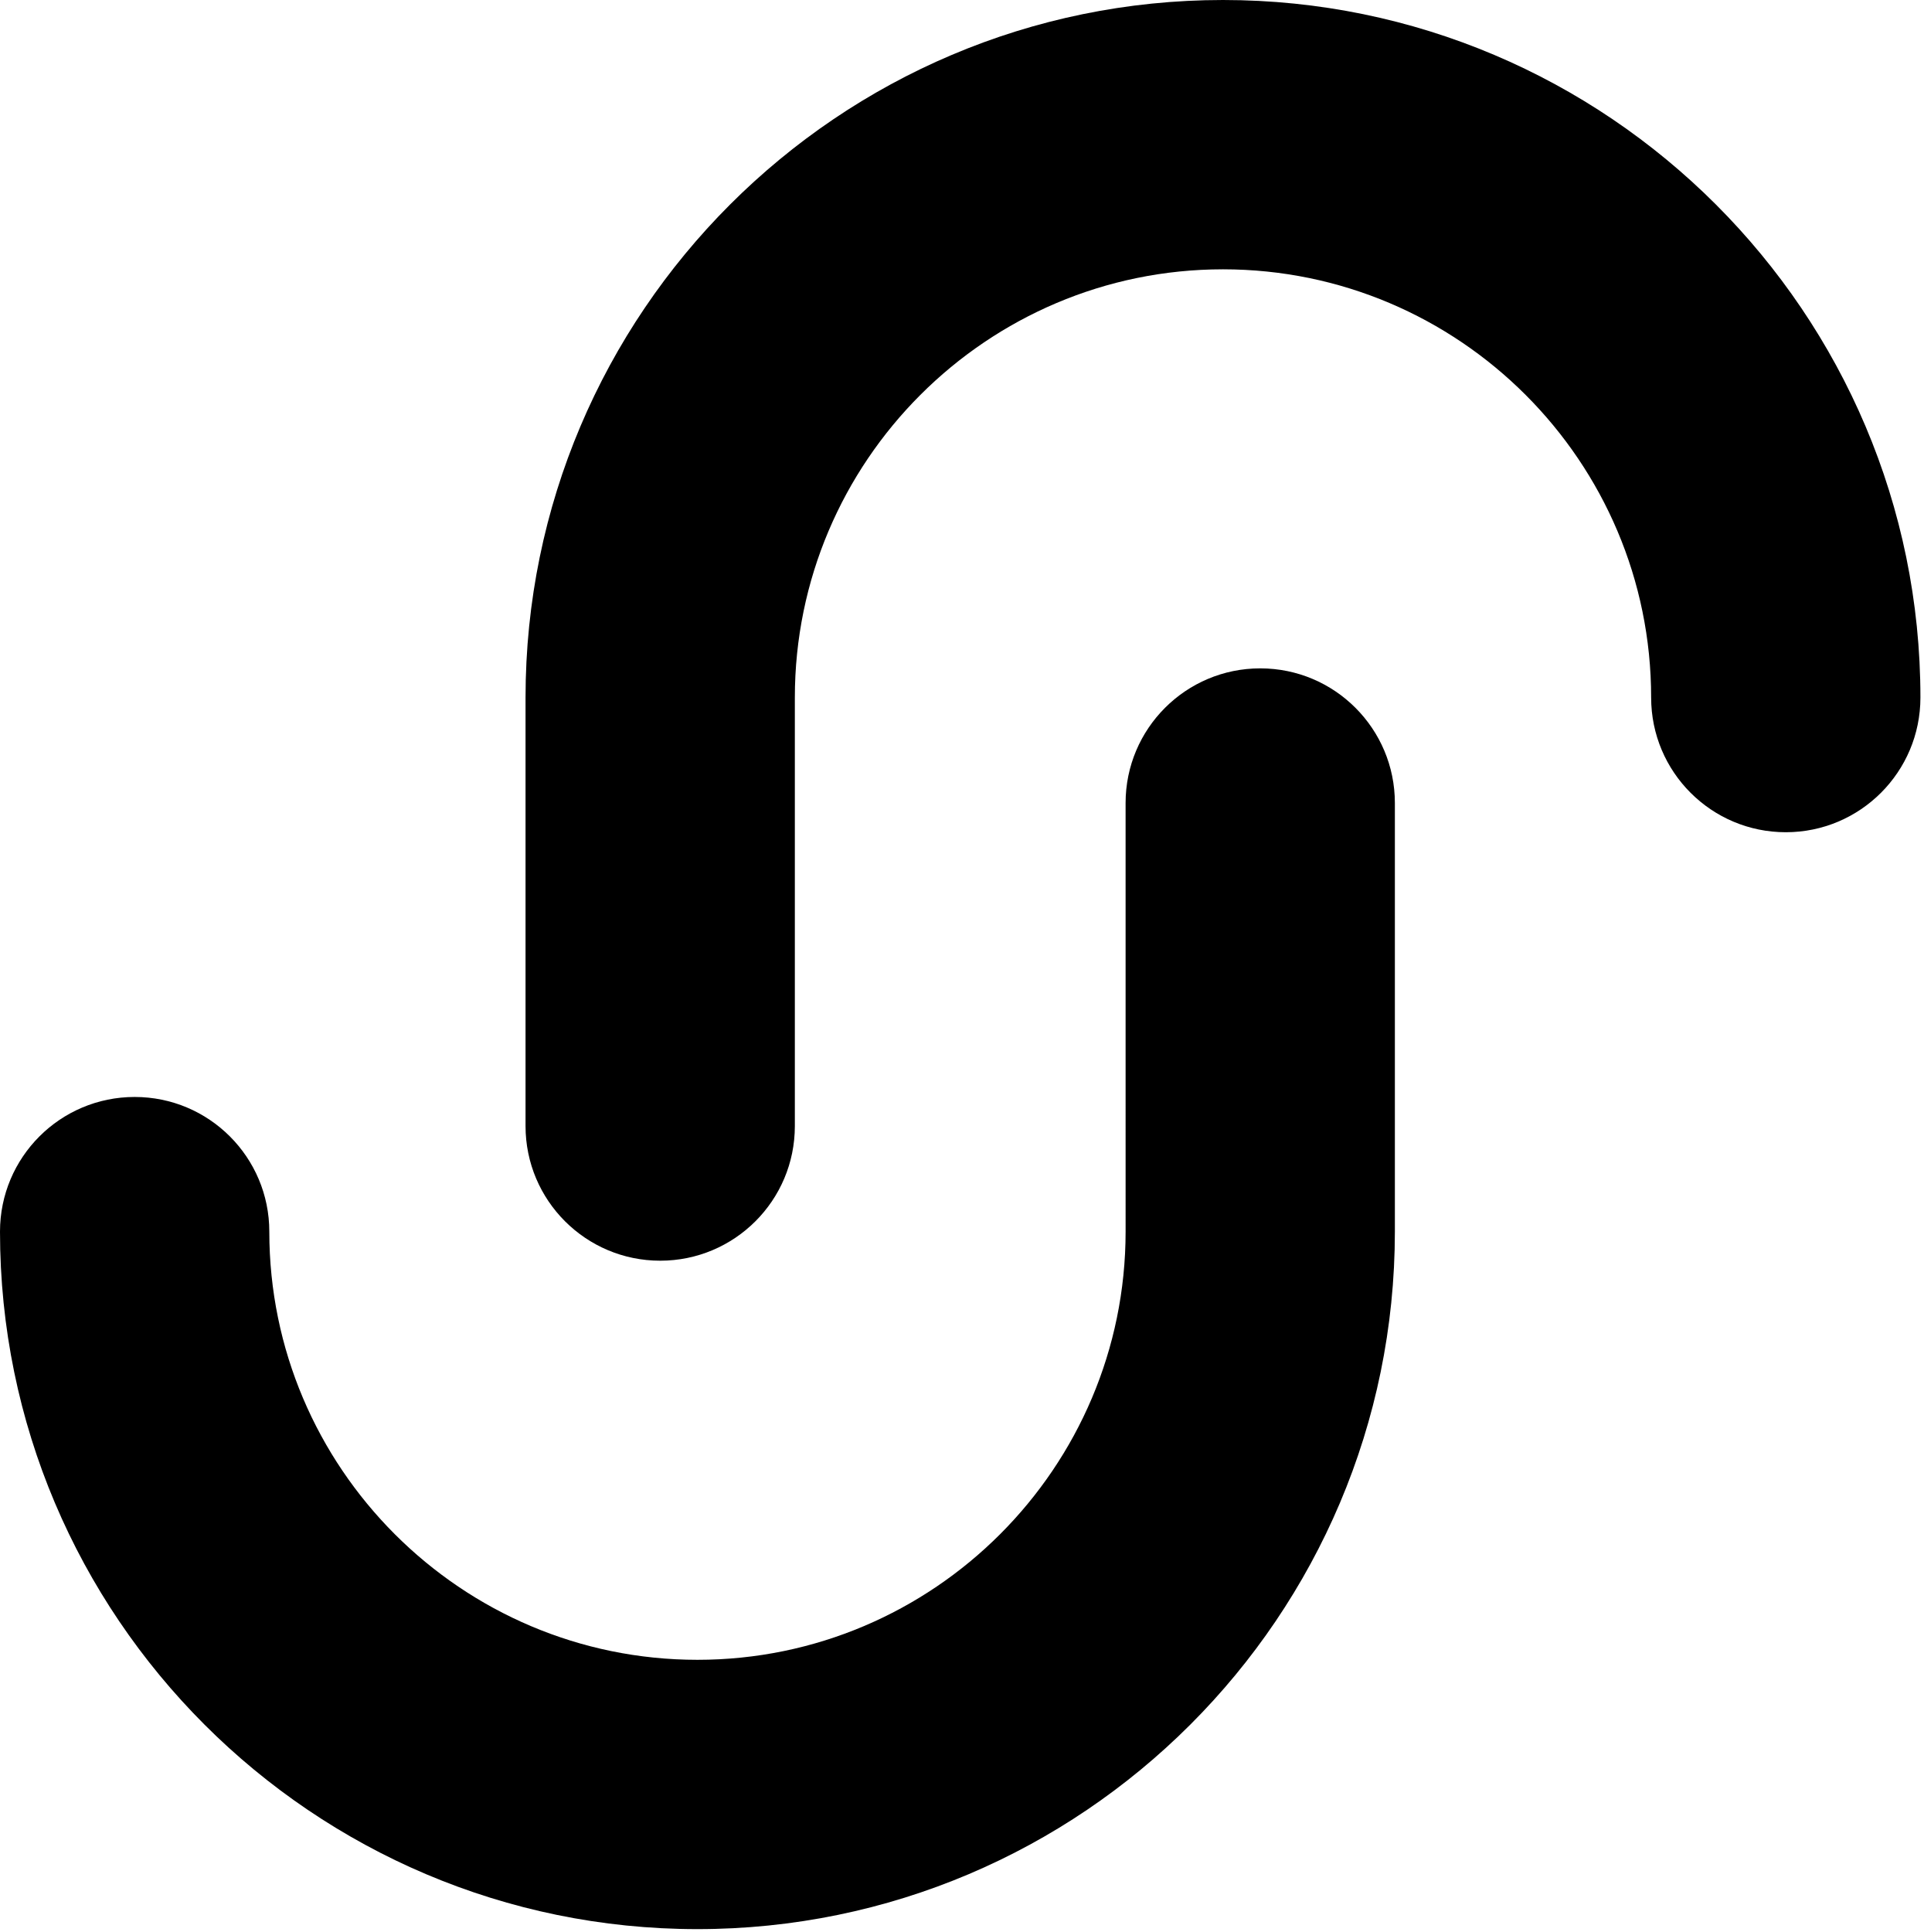
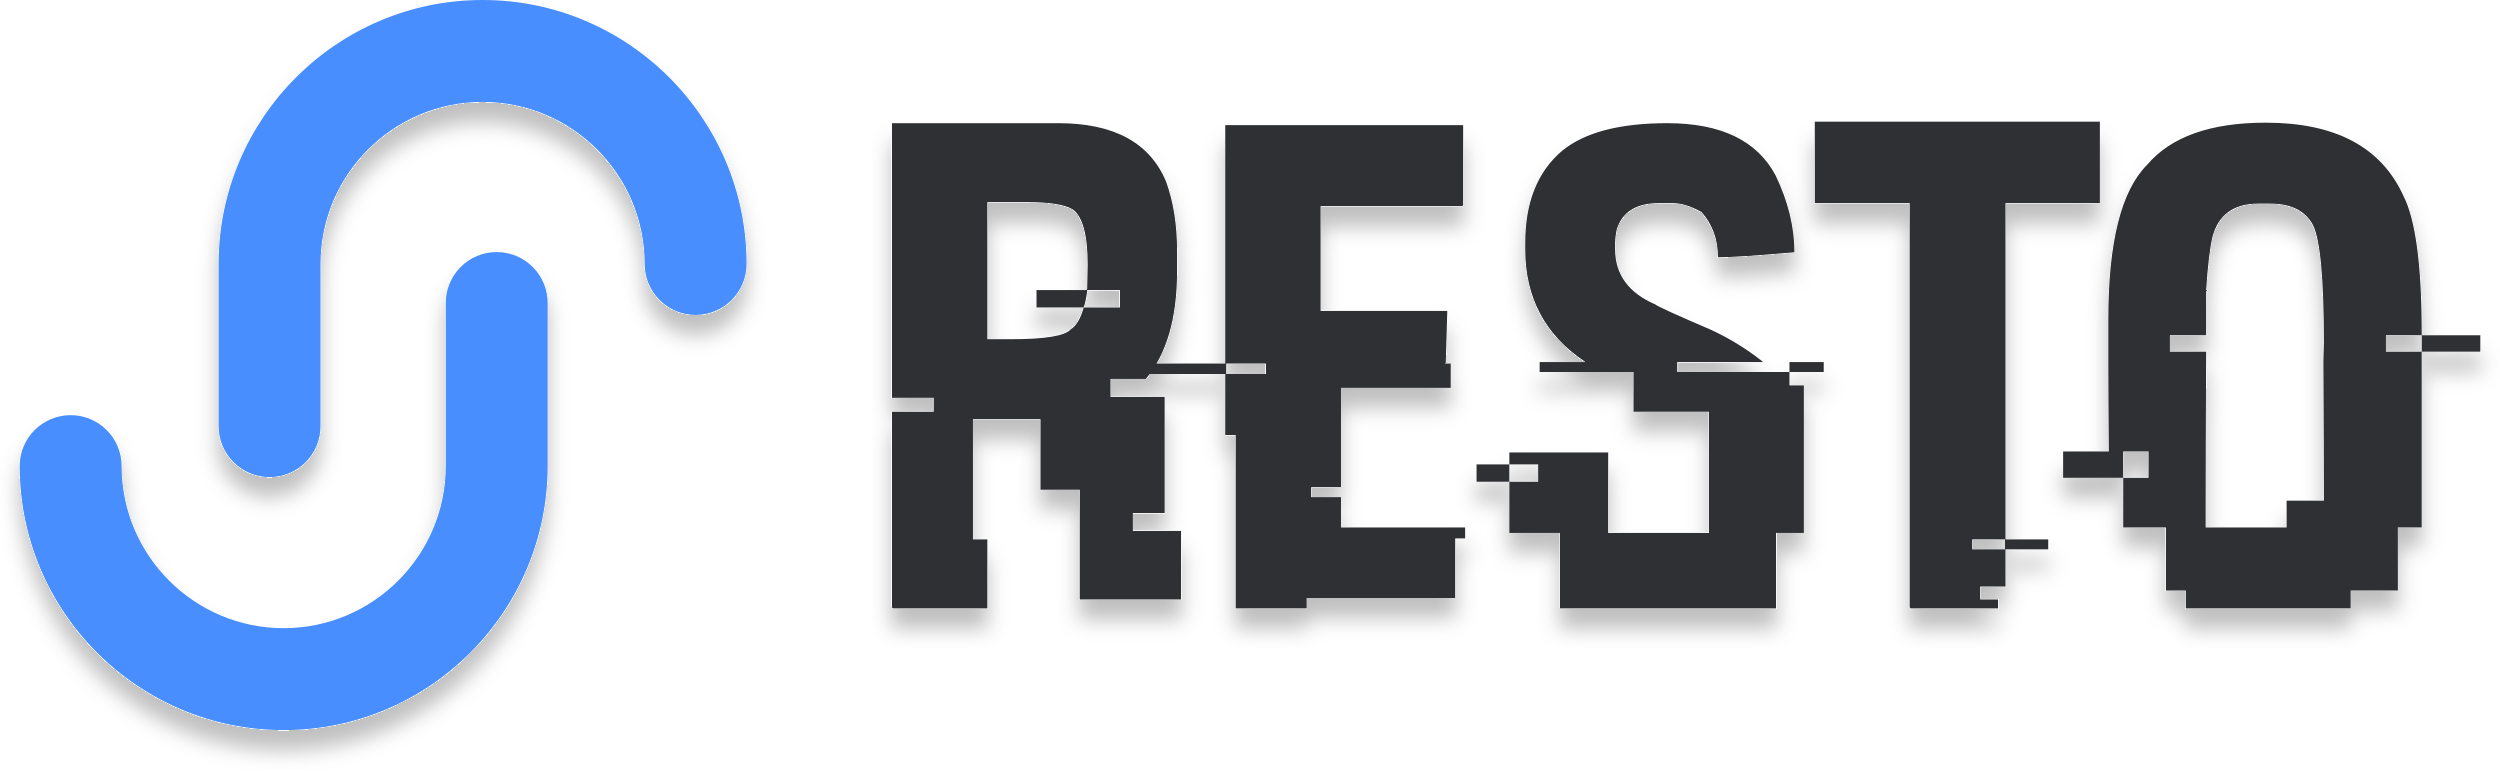
- <svg xmlns="http://www.w3.org/2000/svg" width="495" height="497" viewBox="0 0 495 497" fill="none">
-   <path d="M169.86 324.311C150.723 324.311 135.212 308.799 135.212 289.67V179.44C135.212 80.499 215.716 0 314.662 0C413.603 0 494.092 80.5 494.092 179.44C494.092 198.577 478.584 214.088 459.451 214.088C440.322 214.088 424.81 198.576 424.81 179.44C424.81 118.702 375.396 69.28 314.66 69.28C253.91 69.28 204.5 118.702 204.5 179.44V289.67C204.512 308.799 189 324.311 169.863 324.311H169.86Z" fill="black" />
-   <path d="M179.43 496.261C80.489 496.261 0 415.773 0 316.831C0 297.694 15.512 282.19 34.648 282.19C53.785 282.19 69.289 297.698 69.289 316.831C69.289 377.561 118.703 426.981 179.439 426.981C240.181 426.981 289.599 377.559 289.599 316.831L289.595 206.581C289.595 187.444 305.107 171.933 324.236 171.933C343.373 171.933 358.877 187.445 358.877 206.581V316.821C358.869 415.766 278.373 496.261 179.427 496.261H179.43Z" fill="black" />
+ <svg xmlns="http://www.w3.org/2000/svg" width="508" height="157" viewBox="0 0 508 157" fill="none">
+   <g filter="url(#filter0_d_1837_32)">
+     <path d="M181.251 80.839V25.029H215.06C226.363 25.029 233.663 28.998 236.96 36.938C238.44 41.042 239.18 45.718 239.18 50.966V55.104C239.18 64.658 237.061 71.958 232.822 77.004H225.657V80.637H236.657V104.253H230.198V107.886H239.988V121.813H219.4V99.509H211.427V85.178H197.701V109.602H200.628V123.63H181.554C181.352 123.63 181.251 123.529 181.251 123.327V83.665H189.728V80.839H181.251ZM208.803 41.075H200.628V68.93H205.371C212.369 68.93 216.439 68.257 217.583 66.912C218.727 66.171 219.601 64.691 220.207 62.471H227.574V58.939H220.913V59.242C220.577 61.395 220.308 62.471 220.106 62.471H210.619V58.939H220.611C220.812 58.939 220.913 58.838 220.913 58.636C220.981 55.81 221.014 54.195 221.014 53.792C221.014 47.669 219.971 43.901 217.886 42.488C216.204 41.546 213.176 41.075 208.803 41.075ZM248.97 73.875V25.433H297.312V41.58C297.312 41.782 297.211 41.883 297.009 41.883H268.347V63.177H294.082V63.379C294.082 63.917 293.981 67.382 293.779 73.774C293.645 73.774 293.577 73.808 293.577 73.875H294.788V78.82H272.485V99.005H266.429V101.023H272.485V107.18H297.715V109.4H295.697V121.51H265.521V123.63H251.089V88.408H248.97V75.995H233.226V73.875H248.97ZM257.245 73.875H249.172V75.995H257.245V73.875ZM338.791 25.029C349.69 25.029 357.024 28.561 360.792 35.626C363.348 40.941 364.627 46.155 364.627 51.269H364.526C356.99 51.941 351.843 52.278 349.085 52.278C349.085 48.645 347.974 45.583 345.754 43.094C343.601 41.883 341.65 41.277 339.901 41.277H337.075C332.432 41.277 329.573 43.094 328.496 46.727C328.295 47.804 328.194 48.611 328.194 49.149V50.663C328.194 55.776 330.919 59.511 336.368 61.865C336.839 62.269 340.607 63.985 347.672 67.013C351.439 68.762 354.938 70.915 358.168 73.472V73.572H340.809V75.591H363.617V78.316H366.544V108.29H360.892V123.63H316.991V108.29H306.697V97.895H312.551V94.362H306.697V91.94H326.781V108.29H347.268V83.665H331.928V75.591H312.854V73.572H322.037V73.472C313.964 68.089 309.927 60.486 309.927 50.663V49.351C309.927 41.075 312.45 34.818 317.496 30.58C322.071 26.879 329.169 25.029 338.791 25.029ZM363.617 75.591V73.572H370.581V75.591H363.617ZM300.036 97.895V94.362H306.697V97.895H300.036ZM368.764 41.277V24.726H426.694V41.277H407.519V109.602H416.198V111.62H407.519V119.189H402.372V121.813H406.005V123.63H388.444C388.175 123.63 388.041 123.529 388.041 123.327V41.277H368.764ZM407.418 109.602H400.757V111.62H407.418V109.602ZM460.402 24.928C474.531 24.928 483.849 29.873 488.357 39.764C490.847 44.608 492.091 53.926 492.091 67.719V68.123H484.825V71.453H492.091V107.18H487.247V119.997H477.659V123.63H444.153V119.997H440.116V107.18H431.437V97.087H436.584V91.738H431.437V97.087H419.226V91.738H428.51C428.443 83.732 428.409 77.576 428.409 73.27V64.893C428.409 49.217 431.033 38.754 436.281 33.506C441.126 27.787 449.166 24.928 460.402 24.928ZM448.291 58.939H448.493L448.291 59.242V68.123H440.924V71.453H448.291C448.224 85.65 448.19 96.381 448.19 103.647V107.18H464.641V101.73H472.21V101.528C472.21 94.8 472.176 85.414 472.109 73.371C472.109 72.9 472.142 71.655 472.21 69.636C472.21 56.651 471.47 48.678 469.989 45.718C468.442 42.825 465.549 41.378 461.31 41.378H458.888C453.909 41.378 450.814 43.599 449.603 48.039C449.065 50.192 448.628 53.825 448.291 58.939ZM492.091 71.453V68.123H504V71.453H492.091Z" fill="#2E3034" />
+   </g>
+   <g filter="url(#filter1_d_1837_32)">
+     <path d="M54.778 96.952C52.032 96.952 49.398 95.861 47.455 93.919C45.513 91.977 44.421 89.343 44.421 86.596V53.642C44.421 24.065 68.487 0 98.066 0C127.644 0 151.705 24.065 151.705 53.642C151.705 56.389 150.614 59.023 148.672 60.965C146.73 62.907 144.096 63.998 141.349 63.998C138.603 63.998 135.969 62.907 134.027 60.965C132.085 59.023 130.993 56.389 130.993 53.642C130.993 35.485 116.222 20.712 98.065 20.712C79.904 20.712 65.132 35.485 65.132 53.642V86.596C65.133 87.956 64.865 89.303 64.345 90.559C63.825 91.816 63.062 92.957 62.101 93.919C61.139 94.881 59.998 95.644 58.741 96.164C57.485 96.684 56.138 96.952 54.778 96.952V96.952Z" fill="#488EFF" />
+     <path d="M57.64 148.356C28.063 148.356 4 124.294 4 94.715C4 91.968 5.091 89.334 7.033 87.392C8.976 85.45 11.61 84.359 14.357 84.359C17.103 84.359 19.738 85.45 21.68 87.392C23.622 89.334 24.713 91.968 24.713 94.715C24.713 112.87 39.485 127.644 57.642 127.644C75.801 127.644 90.574 112.87 90.574 94.715V61.76C90.549 60.384 90.799 59.017 91.308 57.739C91.818 56.461 92.577 55.297 93.541 54.316C94.505 53.334 95.655 52.554 96.923 52.022C98.192 51.49 99.554 51.216 100.93 51.216C102.306 51.216 103.668 51.49 104.937 52.022C106.205 52.554 107.355 53.334 108.319 54.316C109.283 55.297 110.042 56.461 110.552 57.739C111.061 59.017 111.311 60.384 111.286 61.76V94.715C111.282 124.294 87.219 148.356 57.64 148.356Z" fill="#488EFF" />
+   </g>
+   <defs>
+     <filter id="filter0_d_1837_32" x="177.251" y="24.726" width="330.749" height="106.904" filterUnits="userSpaceOnUse" color-interpolation-filters="sRGB">
+       <feFlood flood-opacity="0" result="BackgroundImageFix" />
+       <feColorMatrix in="SourceAlpha" type="matrix" values="0 0 0 0 0 0 0 0 0 0 0 0 0 0 0 0 0 0 127 0" result="hardAlpha" />
+       <feOffset dy="4" />
+       <feGaussianBlur stdDeviation="2" />
+       <feComposite in2="hardAlpha" operator="out" />
+       <feColorMatrix type="matrix" values="0 0 0 0 0 0 0 0 0 0 0 0 0 0 0 0 0 0 0.25 0" />
+       <feBlend mode="normal" in2="BackgroundImageFix" result="effect1_dropShadow_1837_32" />
+       <feBlend mode="normal" in="SourceGraphic" in2="effect1_dropShadow_1837_32" result="shape" />
+     </filter>
+     <filter id="filter1_d_1837_32" x="0" y="0" width="155.705" height="156.355" filterUnits="userSpaceOnUse" color-interpolation-filters="sRGB">
+       <feFlood flood-opacity="0" result="BackgroundImageFix" />
+       <feColorMatrix in="SourceAlpha" type="matrix" values="0 0 0 0 0 0 0 0 0 0 0 0 0 0 0 0 0 0 127 0" result="hardAlpha" />
+       <feOffset dy="4" />
+       <feGaussianBlur stdDeviation="2" />
+       <feComposite in2="hardAlpha" operator="out" />
+       <feColorMatrix type="matrix" values="0 0 0 0 0 0 0 0 0 0 0 0 0 0 0 0 0 0 0.25 0" />
+       <feBlend mode="normal" in2="BackgroundImageFix" result="effect1_dropShadow_1837_32" />
+       <feBlend mode="normal" in="SourceGraphic" in2="effect1_dropShadow_1837_32" result="shape" />
+     </filter>
+   </defs>
</svg>
